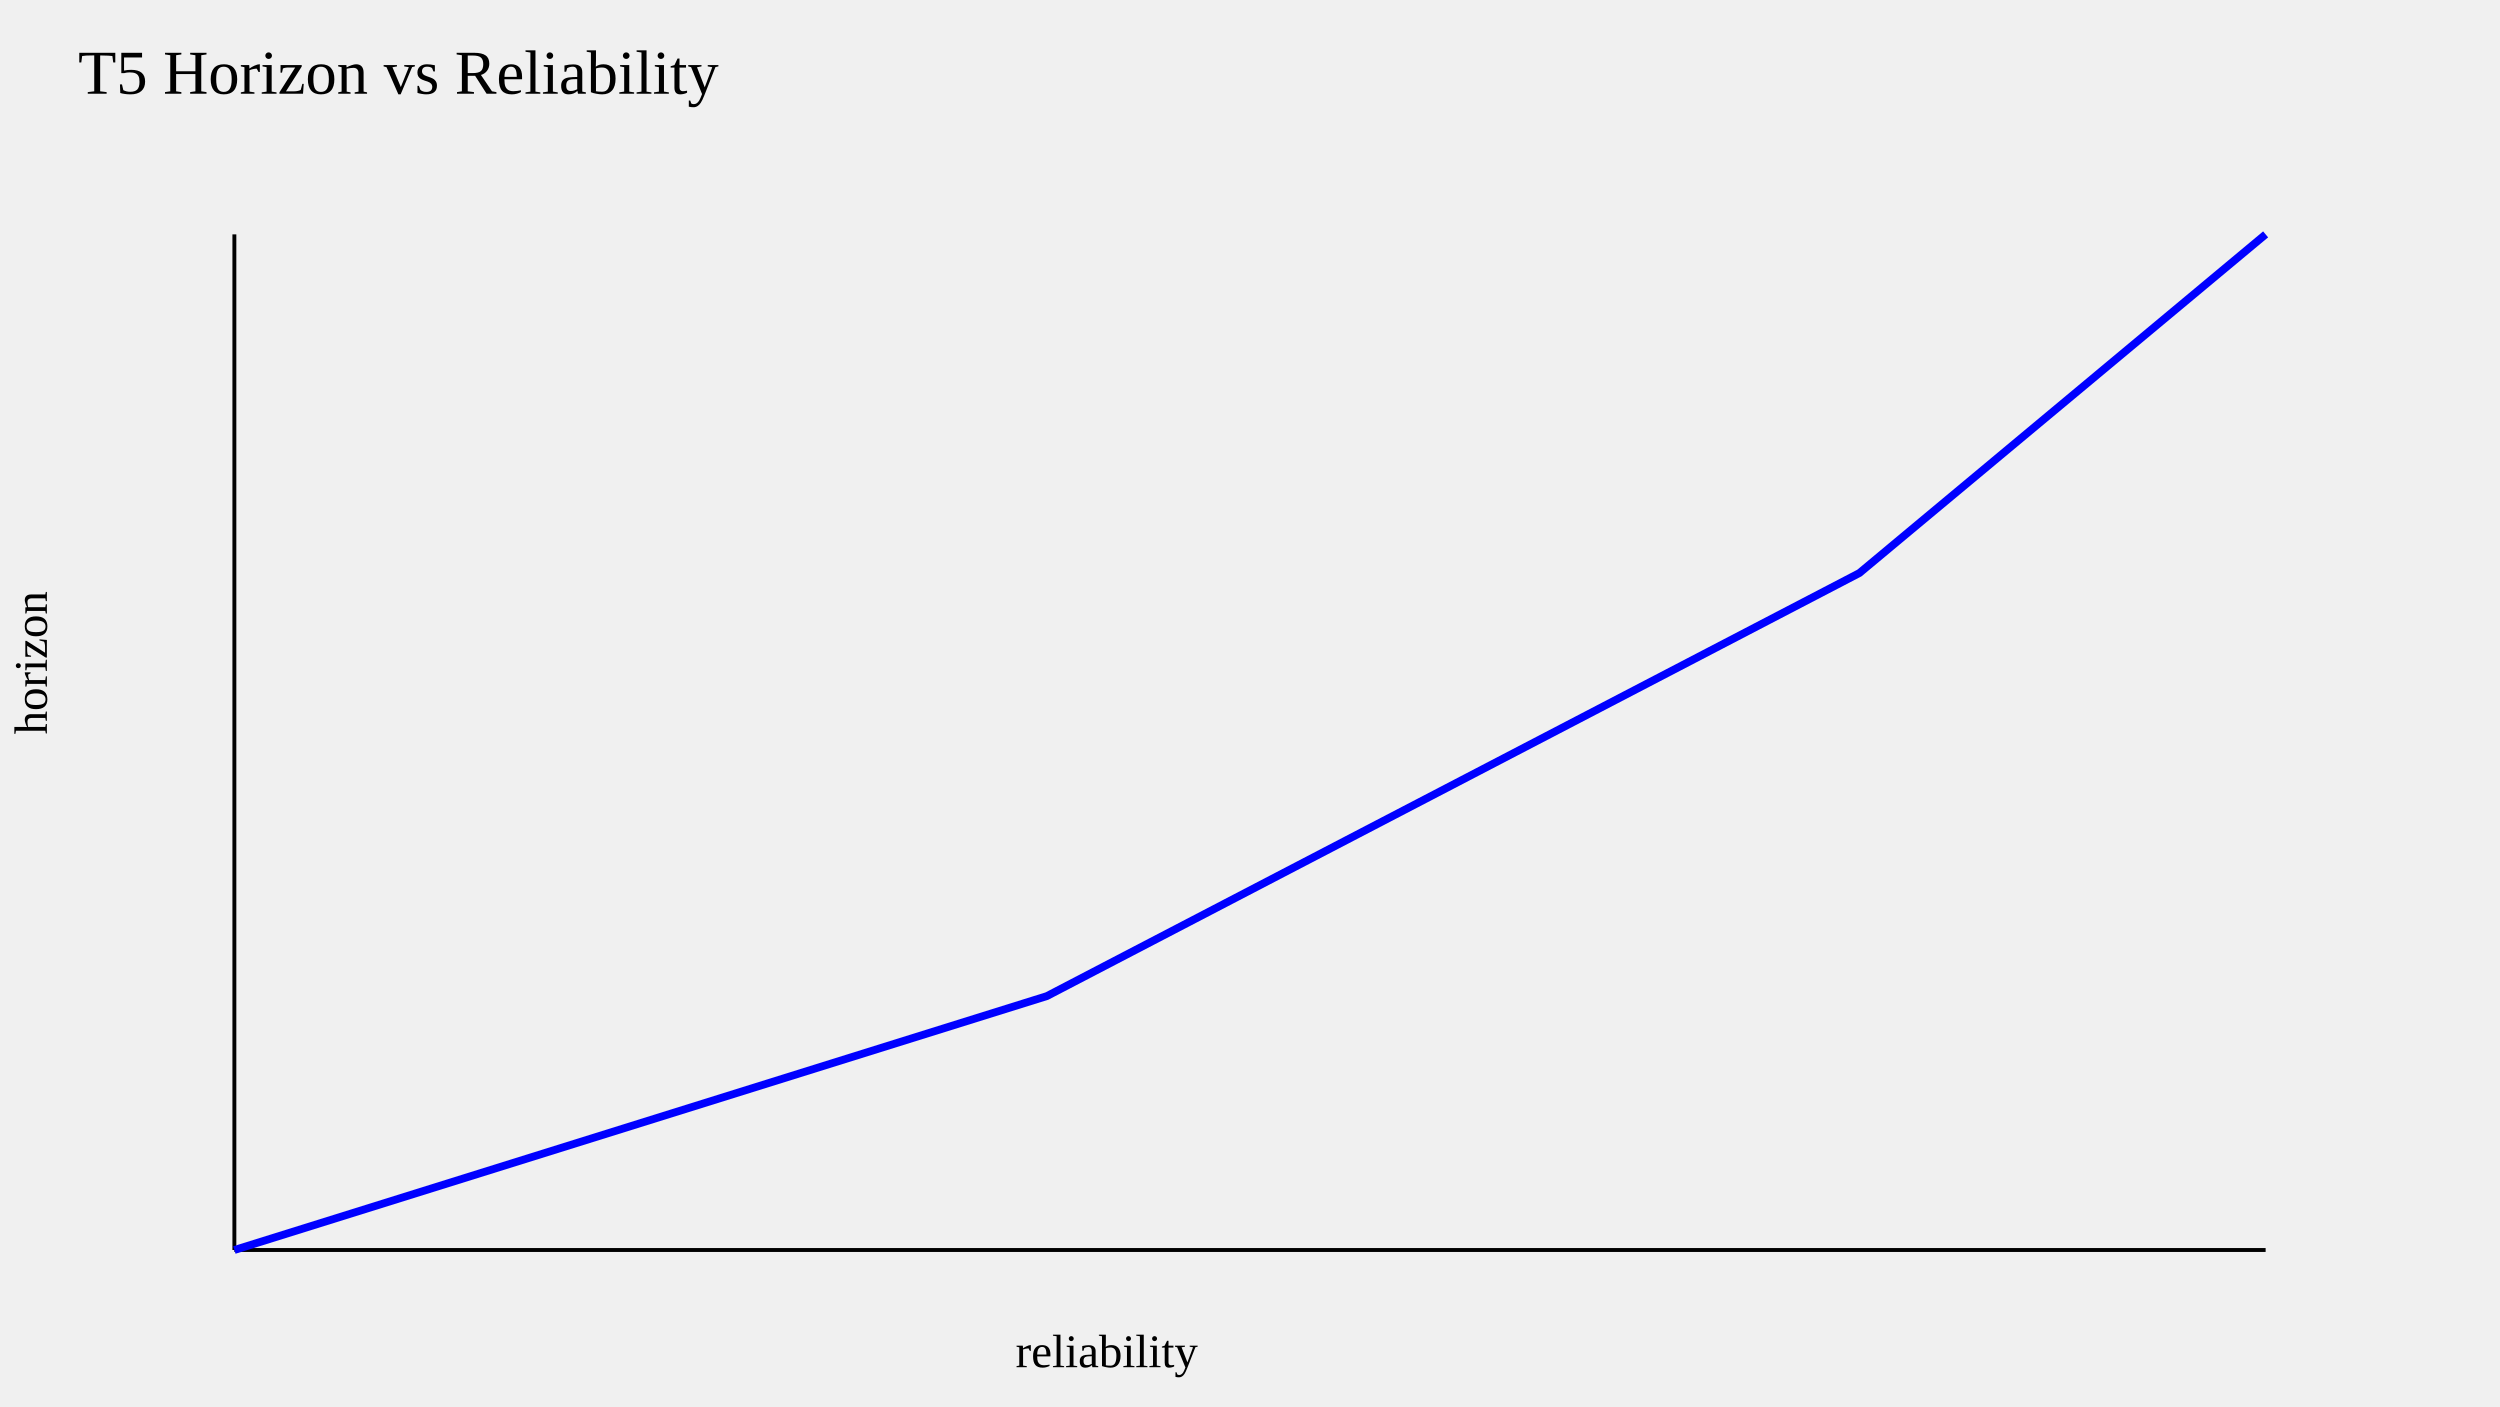
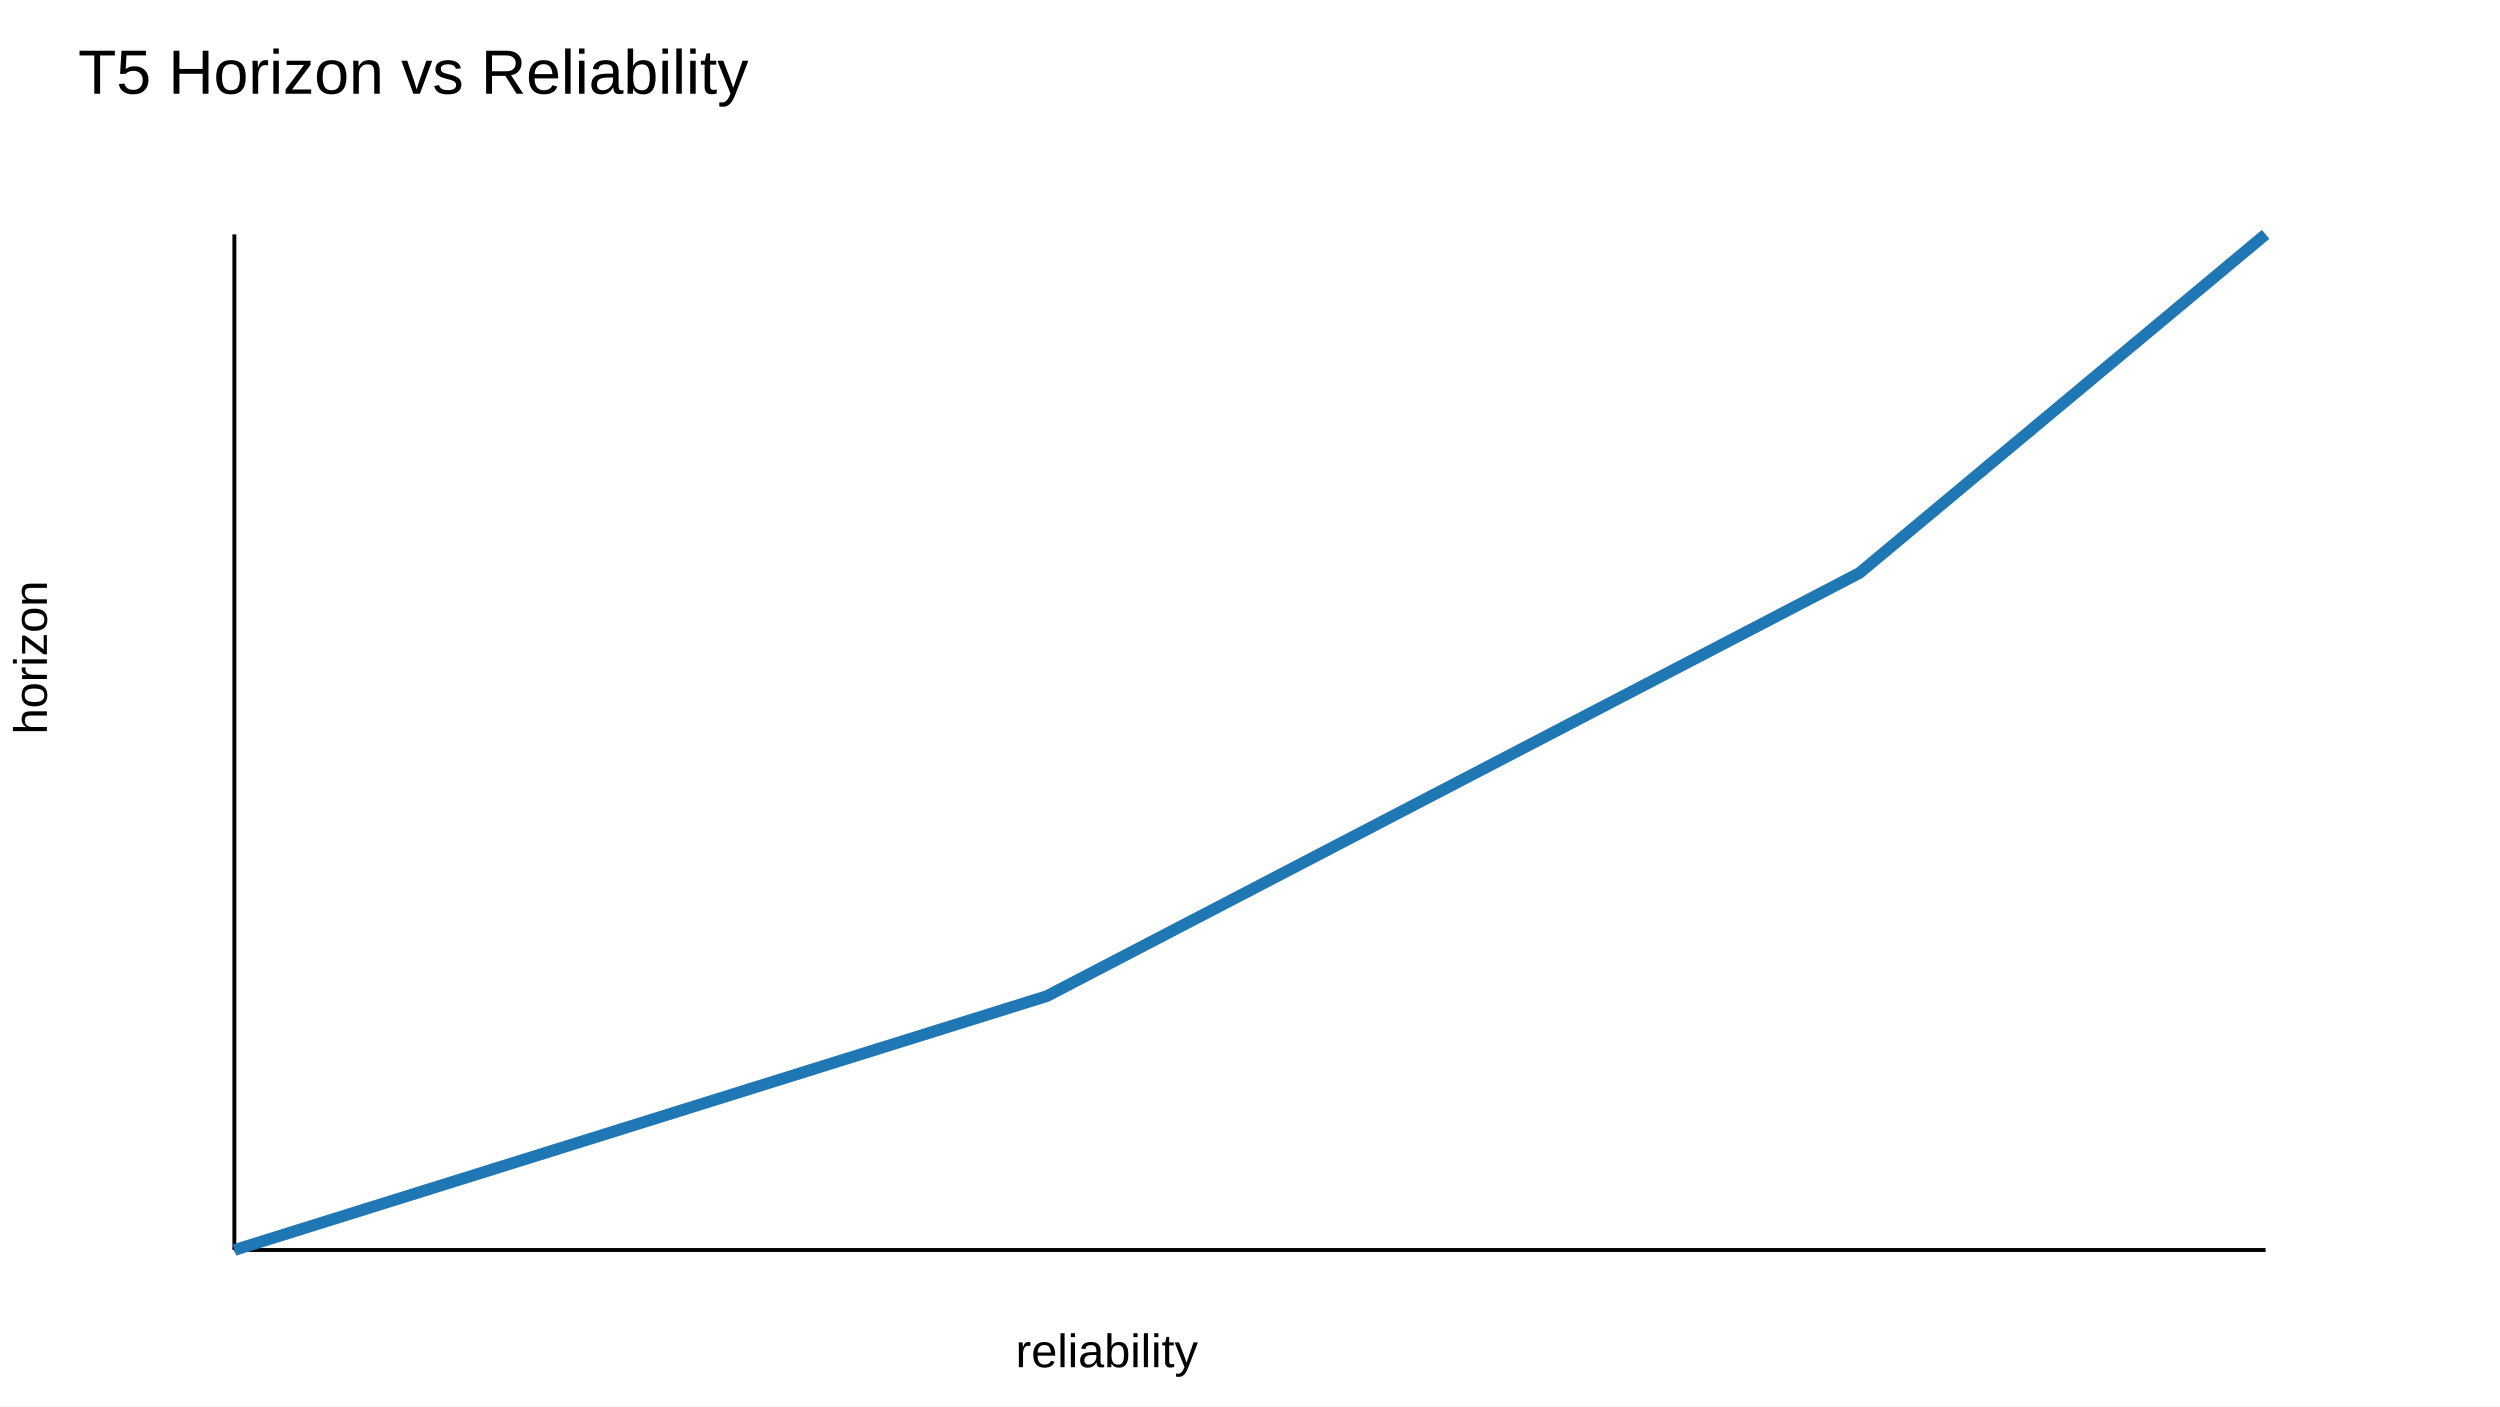
<svg xmlns="http://www.w3.org/2000/svg" width="640" height="360">
-   <text x="20" y="24" font-size="16">T5 Horizon vs Reliability</text>
+   <rect width="100%" height="100%" fill="white" />
+   <text x="20" y="24" font-size="16" font-family="Arial">T5 Horizon vs Reliability</text>
  <line x1="60" y1="320" x2="580" y2="320" stroke="black" />
  <line x1="60" y1="60" x2="60" y2="320" stroke="black" />
-   <polyline fill="none" stroke="blue" stroke-width="2" points="580.0,60.0 476.0,146.7 268.0,255.0 60.0,320.0" />
-   <text x="260" y="350" font-size="12">reliability</text>
-   <text x="4" y="180" font-size="12" transform="rotate(-90 12,180)">horizon</text>
+   <polyline fill="none" stroke="#1f77b4" stroke-width="3" points="580.0,60.0 476.0,146.7 268.0,255.0 60.0,320.0" />
+   <text x="260" y="350" font-size="12" font-family="Arial">reliability</text>
+   <text x="4" y="180" font-size="12" font-family="Arial" transform="rotate(-90 12,180)">horizon</text>
</svg>
